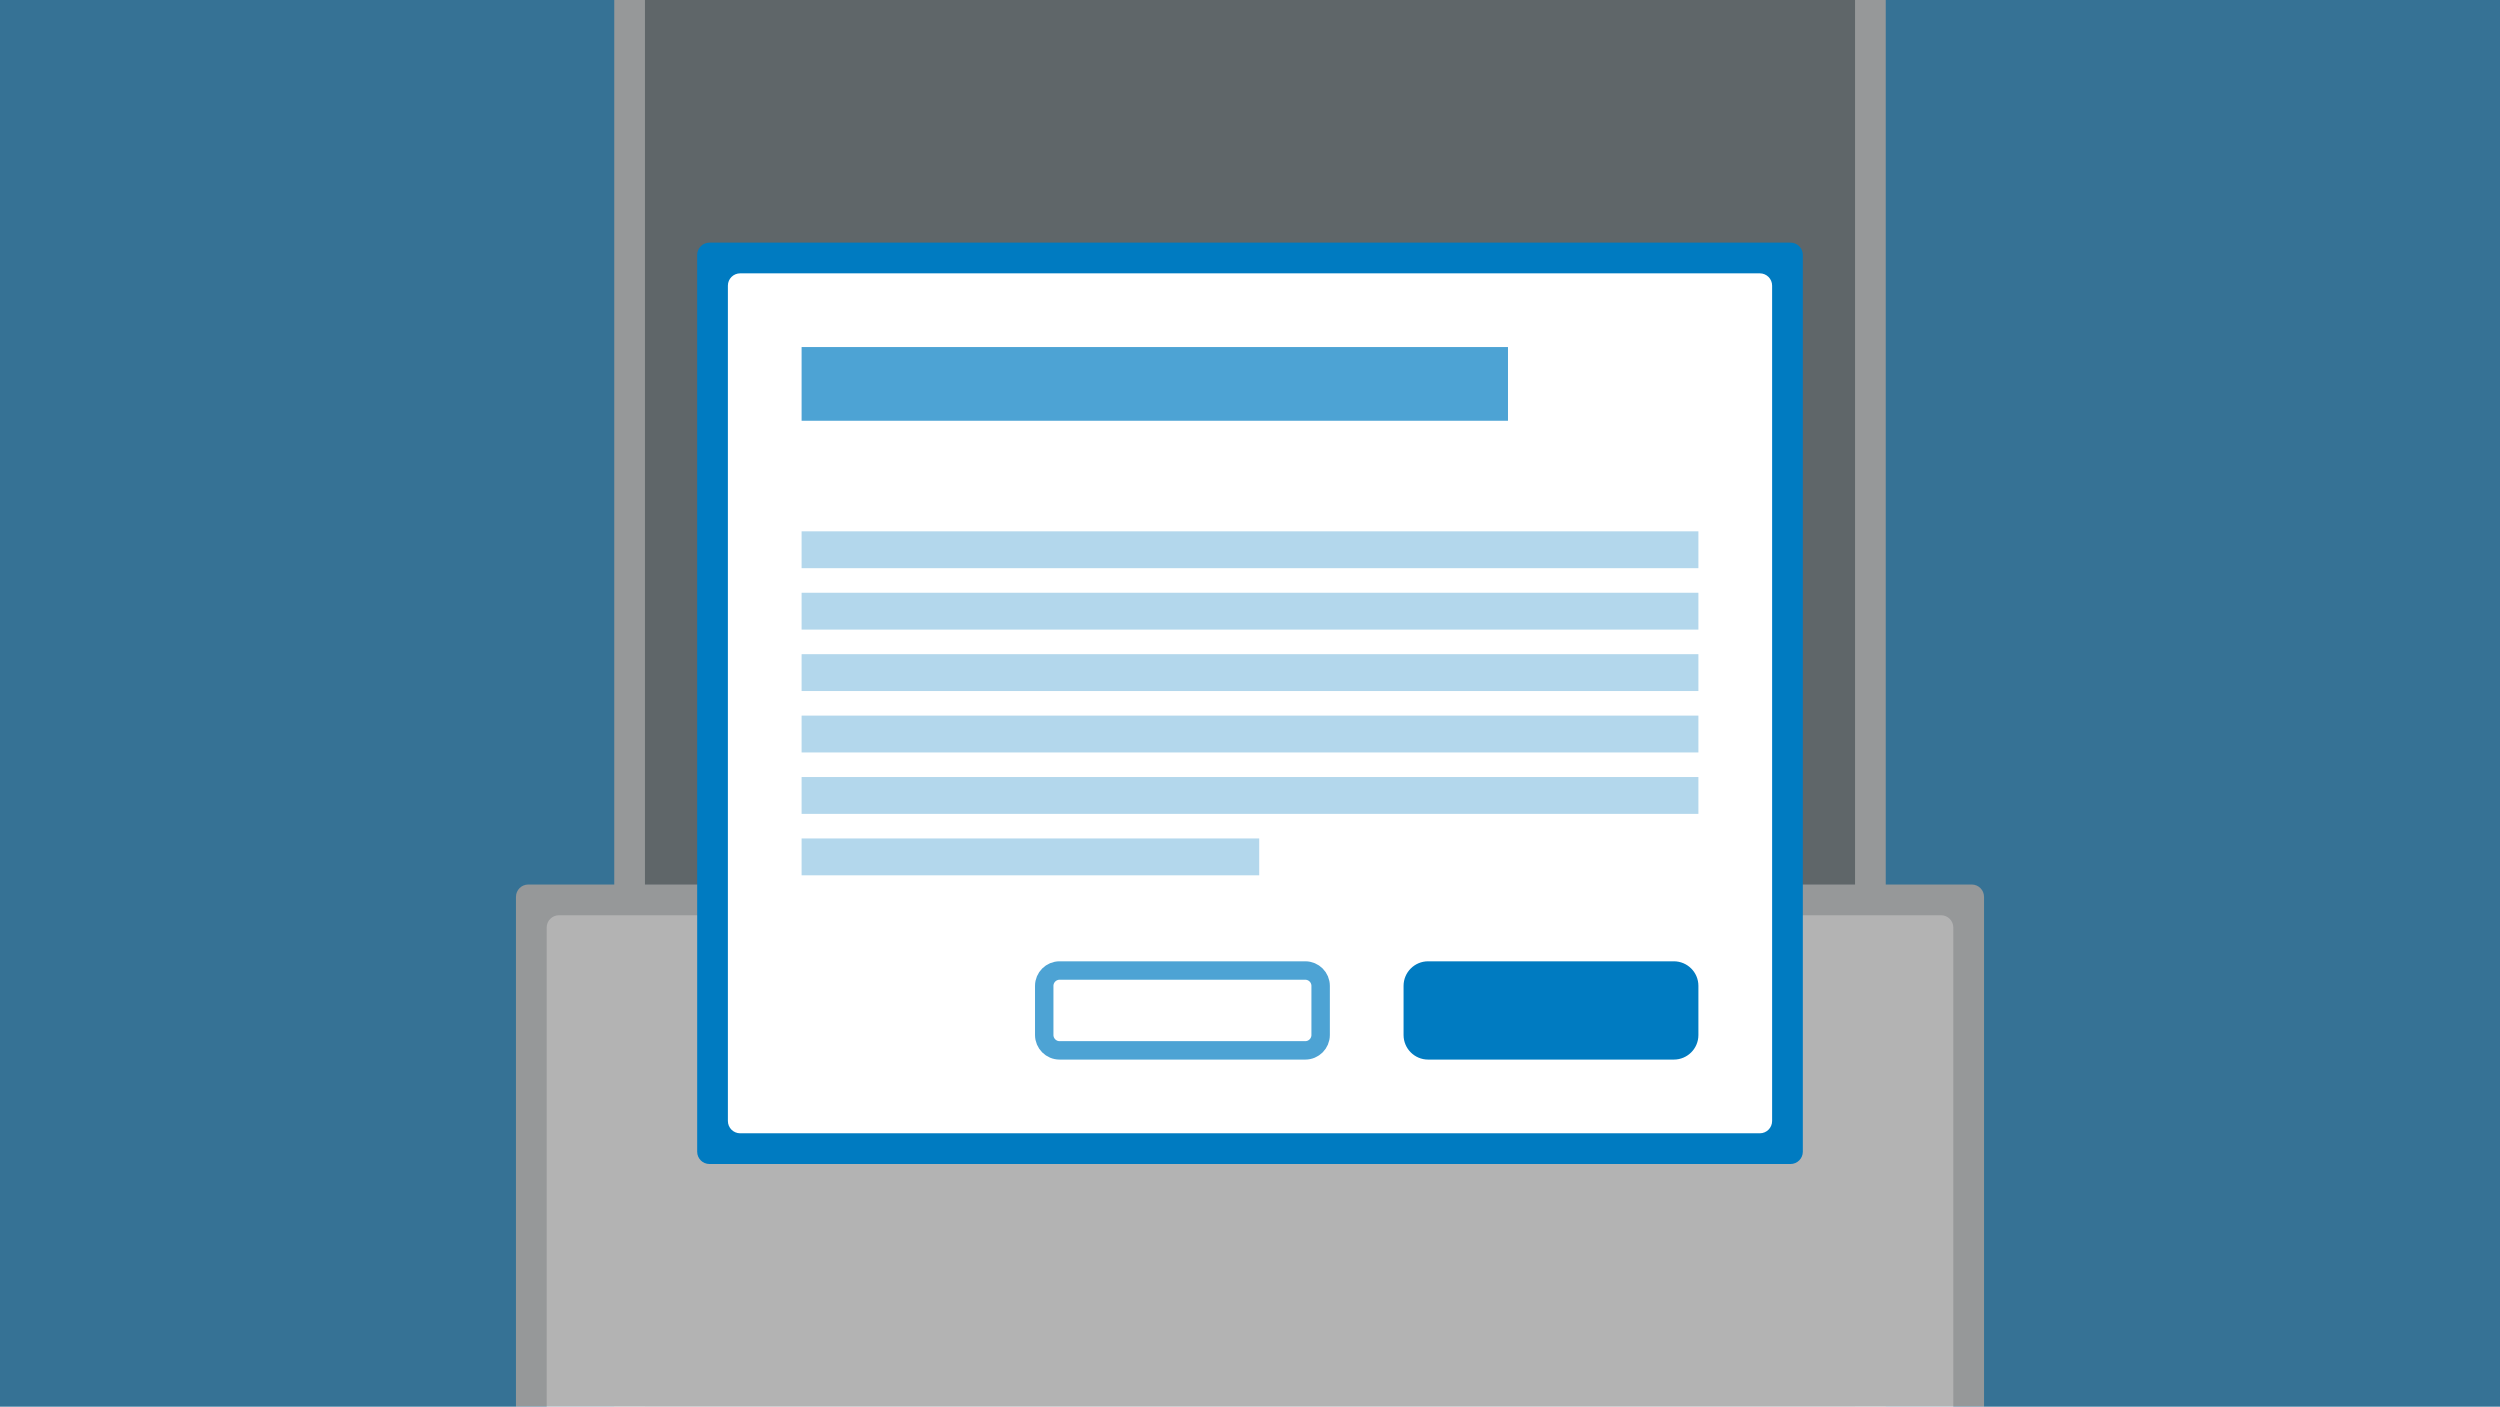
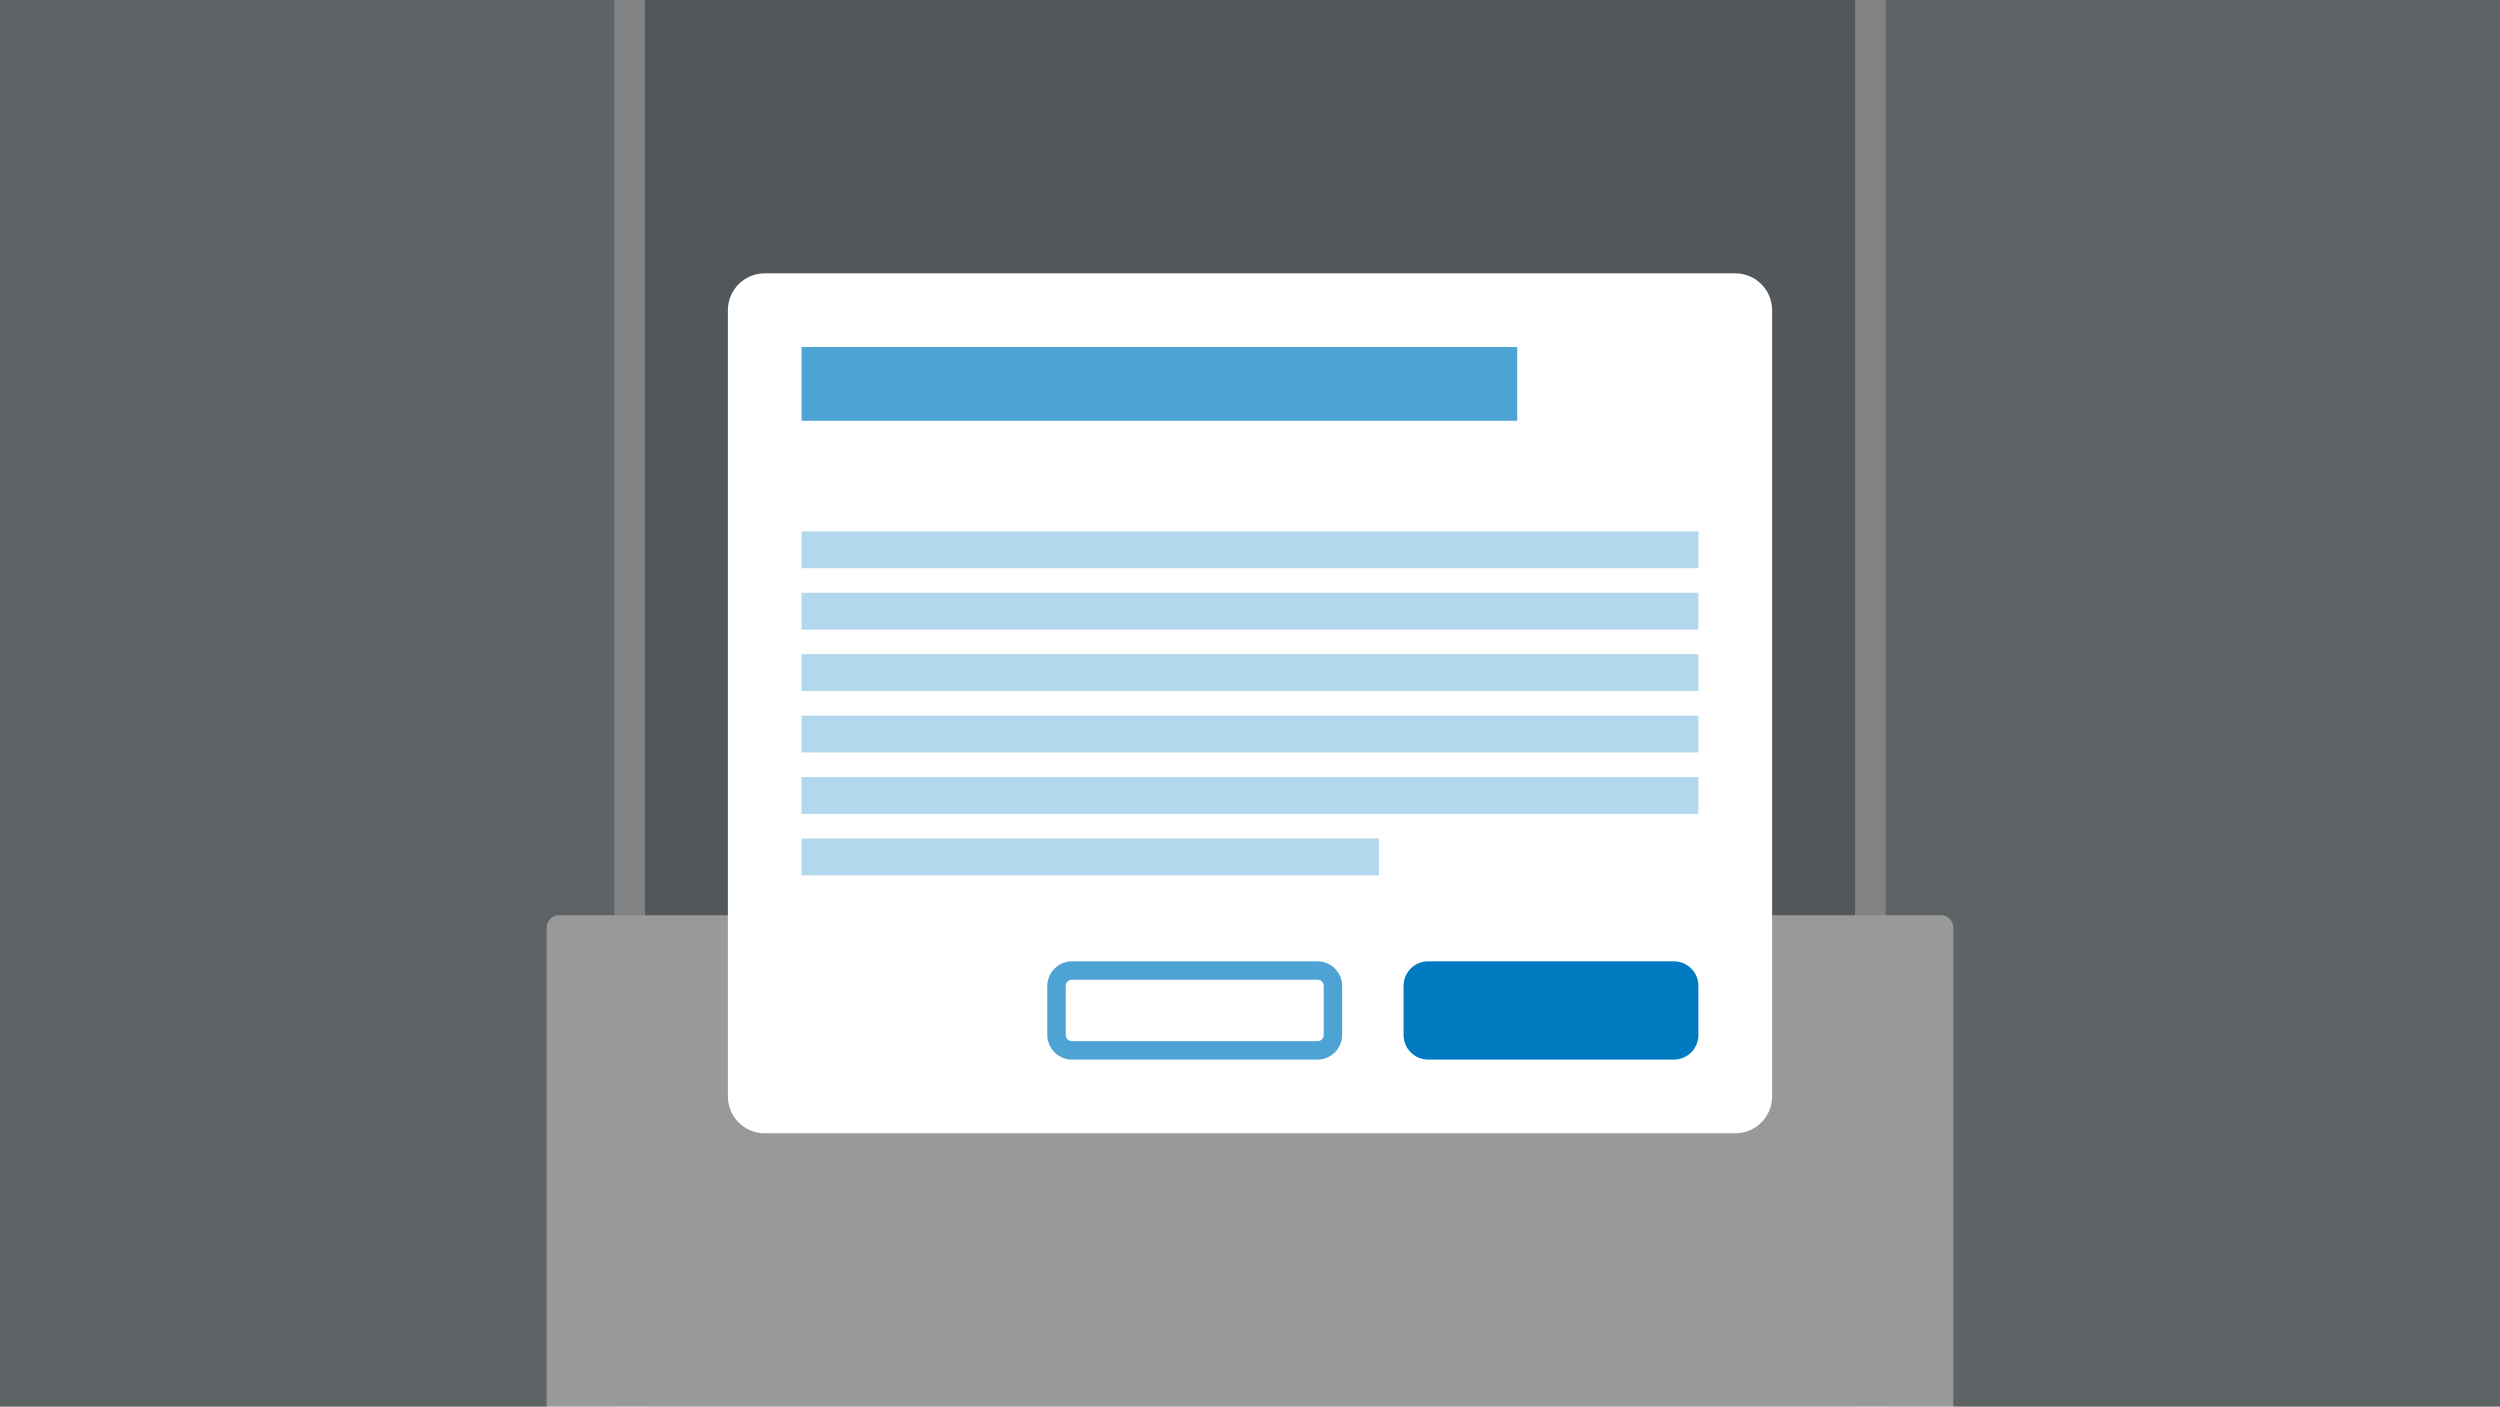
<svg xmlns="http://www.w3.org/2000/svg" width="814" height="458" viewBox="0 0 814 458" fill="none">
  <g clip-path="url(#clip0)">
    <rect width="814" height="458" fill="#879196" />
    <rect width="210" height="458" fill="#D5D8DA" />
-     <rect width="200" height="458" fill="#4DA3D4" />
+     <rect width="200" height="458" fill="#9CA5A9" />
    <rect x="814" y="458" width="210" height="458" transform="rotate(-180 814 458)" fill="#D5D8DA" />
-     <rect x="814" y="458" width="200" height="458" transform="rotate(-180 814 458)" fill="#4DA3D4" />
-     <rect x="168" y="498" width="210" height="478" rx="4" transform="rotate(-90 168 498)" fill="#D5D8DA" />
+     <rect x="814" y="458" width="200" height="458" transform="rotate(-180 814 458)" fill="#9CA5A9" />
    <rect x="178" y="498" width="200" height="458" rx="4" transform="rotate(-90 178 498)" fill="white" />
-     <rect opacity="0.3" width="814" height="458" fill="black" />
-     <rect x="227" y="79" width="360" height="300" rx="4" fill="#007BC1" />
-     <rect x="237" y="89" width="340" height="280" rx="4" fill="white" />
-     <rect x="261" y="113" width="230" height="24" fill="#4DA3D4" />
+     <rect opacity="0.4" width="814" height="458" fill="black" />
+     <rect x="237" y="89" width="340" height="280" rx="12" fill="white" />
+     <rect x="261" y="113" width="233" height="24" fill="#4DA3D4" />
    <rect x="457" y="313" width="96" height="32" rx="8" fill="#007BC1" />
-     <rect x="340" y="316" width="90" height="26" rx="5" stroke="#4DA3D4" stroke-width="6" />
+     <rect x="344" y="316" width="90" height="26" rx="5" stroke="#4DA3D4" stroke-width="6" />
    <rect x="261" y="173" width="292" height="12" fill="#B3D7EC" />
    <rect x="261" y="193" width="292" height="12" fill="#B3D7EC" />
    <rect x="261" y="213" width="292" height="12" fill="#B3D7EC" />
    <rect x="261" y="233" width="292" height="12" fill="#B3D7EC" />
    <rect x="261" y="253" width="292" height="12" fill="#B3D7EC" />
-     <rect x="261" y="273" width="149" height="12" fill="#B3D7EC" />
+     <rect x="261" y="273" width="188" height="12" fill="#B3D7EC" />
  </g>
  <defs>
    <clipPath id="clip0">
      <rect width="814" height="458" fill="white" />
    </clipPath>
  </defs>
</svg>
